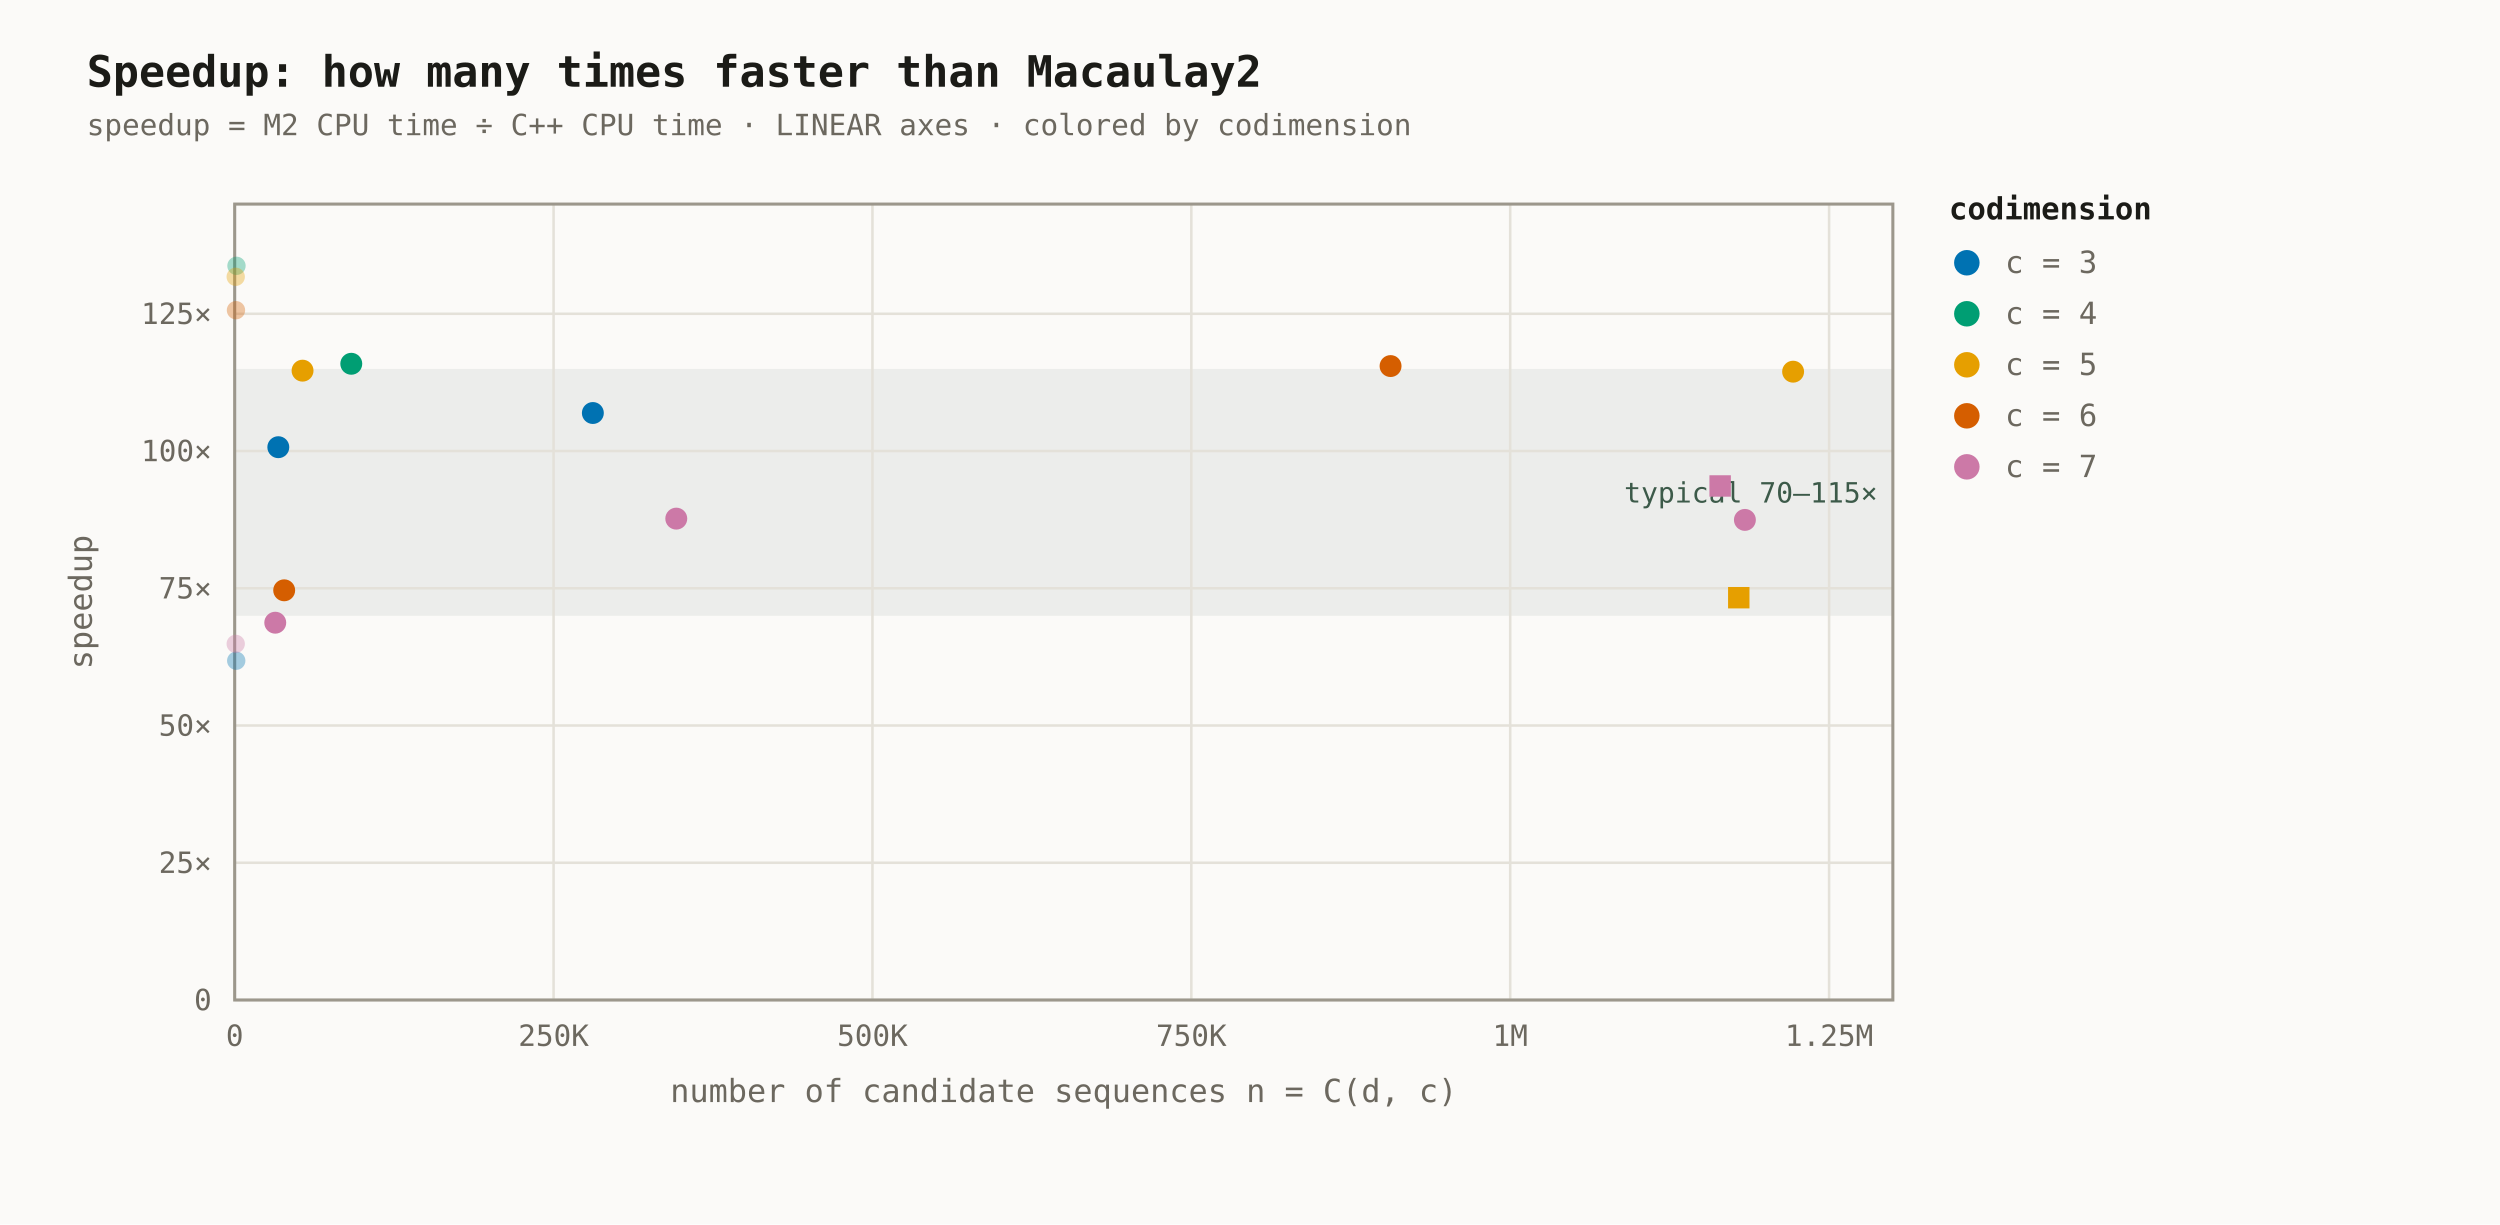
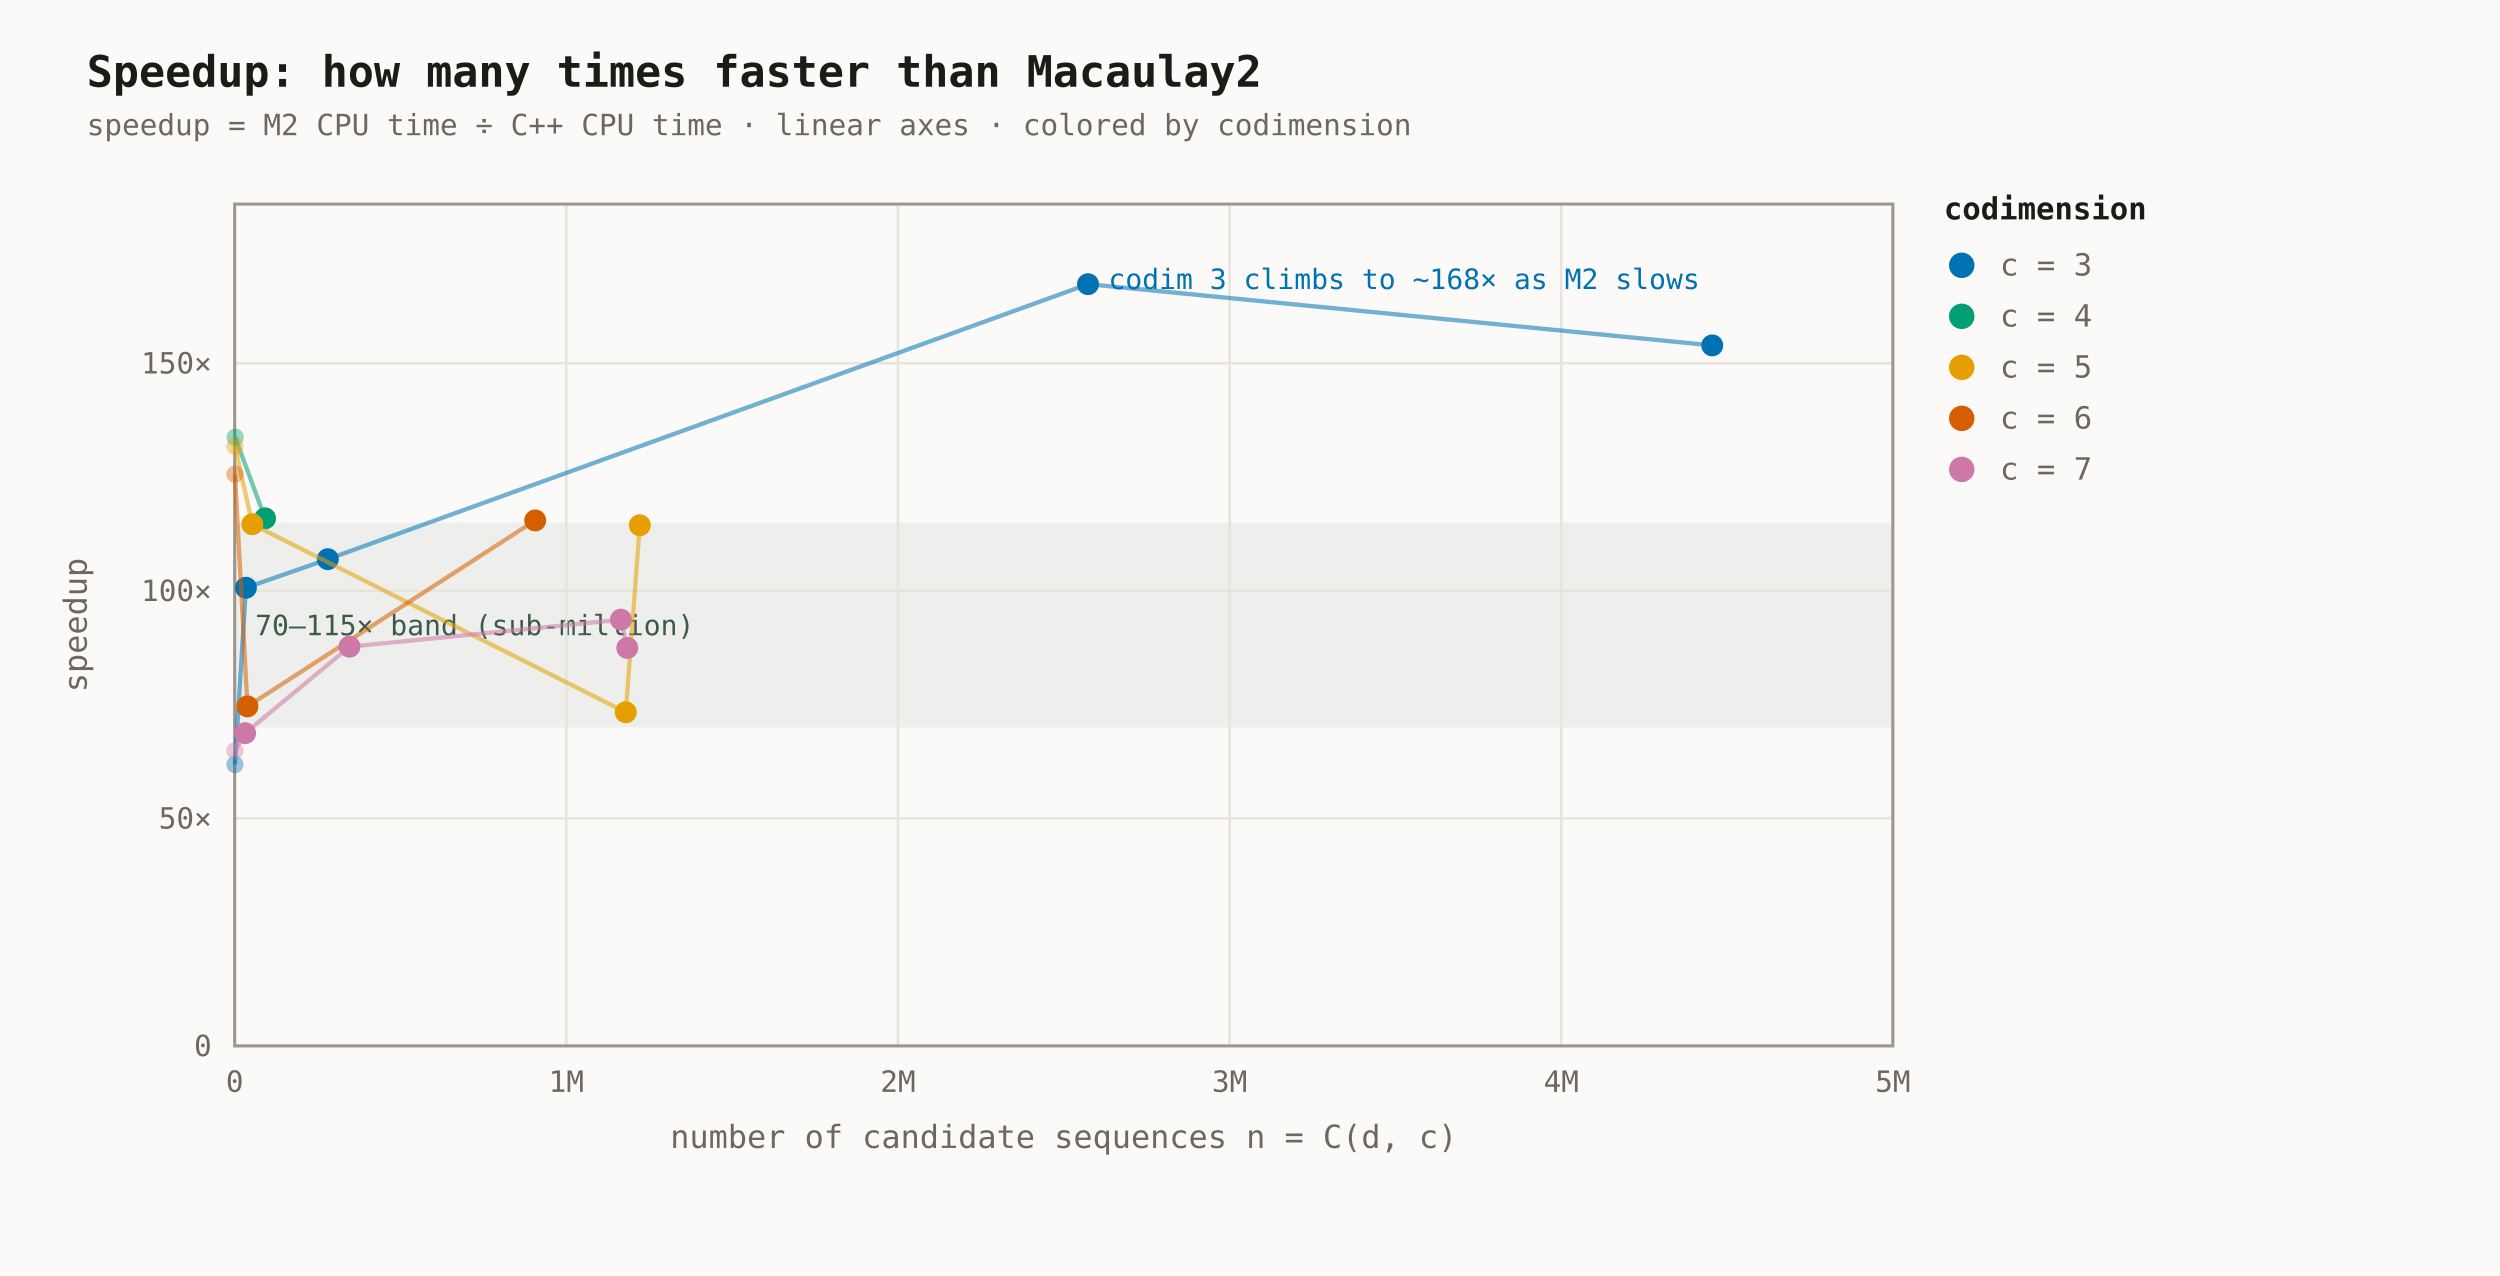
- <svg xmlns="http://www.w3.org/2000/svg" viewBox="0 0 980 480" font-family="ui-monospace,Menlo,Consolas,monospace">
-   <rect width="980" height="480" fill="#FBFAF8" />
+ <svg xmlns="http://www.w3.org/2000/svg" viewBox="0 0 980 500" font-family="ui-monospace,Menlo,Consolas,monospace">
+   <rect width="980" height="500" fill="#FBFAF8" />
  <text x="34" y="34" fill="#1B1B17" font-size="17" font-weight="700">Speedup: how many times faster than Macaulay2</text>
-   <text x="34" y="53" fill="#6C685F" font-size="11.5">speedup = M2 CPU time ÷ C++ CPU time · LINEAR axes · colored by codimension</text>
-   <rect x="92" y="144.6" width="650" height="96.8" fill="#3C5A49" opacity="0.08" />
-   <text x="736" y="197.0" fill="#3C5A49" font-size="11" text-anchor="end">typical 70–115×</text>
-   <line x1="92.0" y1="80" x2="92.0" y2="392" stroke="#E4E1D9" />
-   <text x="92.0" y="410" fill="#6C685F" font-size="11.5" text-anchor="middle">0</text>
-   <line x1="217.0" y1="80" x2="217.0" y2="392" stroke="#E4E1D9" />
-   <text x="217.0" y="410" fill="#6C685F" font-size="11.5" text-anchor="middle">250K</text>
-   <line x1="342.0" y1="80" x2="342.0" y2="392" stroke="#E4E1D9" />
-   <text x="342.0" y="410" fill="#6C685F" font-size="11.5" text-anchor="middle">500K</text>
-   <line x1="467.0" y1="80" x2="467.0" y2="392" stroke="#E4E1D9" />
-   <text x="467.0" y="410" fill="#6C685F" font-size="11.5" text-anchor="middle">750K</text>
-   <line x1="592.0" y1="80" x2="592.0" y2="392" stroke="#E4E1D9" />
-   <text x="592.0" y="410" fill="#6C685F" font-size="11.5" text-anchor="middle">1M</text>
-   <line x1="717.0" y1="80" x2="717.0" y2="392" stroke="#E4E1D9" />
-   <text x="717.0" y="410" fill="#6C685F" font-size="11.5" text-anchor="middle">1.25M</text>
-   <line x1="92" y1="392.0" x2="742" y2="392.0" stroke="#E4E1D9" />
-   <text x="83" y="396.0" fill="#6C685F" font-size="11.5" text-anchor="end">0</text>
-   <line x1="92" y1="338.2" x2="742" y2="338.2" stroke="#E4E1D9" />
-   <text x="83" y="342.2" fill="#6C685F" font-size="11.5" text-anchor="end">25×</text>
-   <line x1="92" y1="284.4" x2="742" y2="284.4" stroke="#E4E1D9" />
-   <text x="83" y="288.4" fill="#6C685F" font-size="11.5" text-anchor="end">50×</text>
-   <line x1="92" y1="230.6" x2="742" y2="230.6" stroke="#E4E1D9" />
-   <text x="83" y="234.6" fill="#6C685F" font-size="11.5" text-anchor="end">75×</text>
-   <line x1="92" y1="176.8" x2="742" y2="176.8" stroke="#E4E1D9" />
-   <text x="83" y="180.8" fill="#6C685F" font-size="11.5" text-anchor="end">100×</text>
-   <line x1="92" y1="123.0" x2="742" y2="123.0" stroke="#E4E1D9" />
-   <text x="83" y="127.0" fill="#6C685F" font-size="11.5" text-anchor="end">125×</text>
-   <text x="417" y="432" fill="#6C685F" font-size="12.5" text-anchor="middle">number of candidate sequences  n = C(d, c)</text>
-   <text transform="translate(36,236) rotate(-90)" fill="#6C685F" font-size="12.5" text-anchor="middle">speedup</text>
-   <rect x="92" y="80" width="650" height="312" fill="none" stroke="#9C978C" stroke-width="1.2" />
-   <circle cx="92.6" cy="259.0" r="3.6" fill="#0072B2" opacity="0.35" />
-   <circle cx="109.1" cy="175.3" r="4.3" fill="#0072B2" stroke="#0072B2" stroke-width="0" />
-   <circle cx="232.4" cy="161.9" r="4.3" fill="#0072B2" stroke="#0072B2" stroke-width="0" />
-   <circle cx="92.7" cy="104.2" r="3.6" fill="#009E73" opacity="0.35" />
-   <circle cx="137.7" cy="142.6" r="4.3" fill="#009E73" stroke="#009E73" stroke-width="0" />
-   <circle cx="92.4" cy="108.5" r="3.6" fill="#E69F00" opacity="0.35" />
-   <circle cx="118.6" cy="145.3" r="4.3" fill="#E69F00" stroke="#E69F00" stroke-width="0" />
-   <rect x="677.4" y="230.1" width="8.4" height="8.4" fill="#E69F00" stroke="#E69F00" stroke-width="0" />
-   <circle cx="702.9" cy="145.7" r="4.3" fill="#E69F00" stroke="#E69F00" stroke-width="0" />
-   <circle cx="92.5" cy="121.6" r="3.6" fill="#D55E00" opacity="0.35" />
-   <circle cx="111.4" cy="231.4" r="4.3" fill="#D55E00" stroke="#D55E00" stroke-width="0" />
-   <circle cx="545.1" cy="143.5" r="4.3" fill="#D55E00" stroke="#D55E00" stroke-width="0" />
-   <circle cx="92.4" cy="252.4" r="3.6" fill="#CC79A7" opacity="0.35" />
-   <circle cx="107.9" cy="244.1" r="4.3" fill="#CC79A7" stroke="#CC79A7" stroke-width="0" />
-   <circle cx="265.1" cy="203.3" r="4.3" fill="#CC79A7" stroke="#CC79A7" stroke-width="0" />
-   <rect x="670.1" y="186.3" width="8.4" height="8.4" fill="#CC79A7" stroke="#CC79A7" stroke-width="0" />
-   <circle cx="684.0" cy="203.8" r="4.3" fill="#CC79A7" stroke="#CC79A7" stroke-width="0" />
-   <text x="764" y="86" fill="#1B1B17" font-size="12" font-weight="700">codimension</text>
-   <circle cx="771" cy="103" r="5" fill="#0072B2" />
-   <text x="786" y="107" fill="#6C685F" font-size="12">c = 3</text>
-   <circle cx="771" cy="123" r="5" fill="#009E73" />
-   <text x="786" y="127" fill="#6C685F" font-size="12">c = 4</text>
-   <circle cx="771" cy="143" r="5" fill="#E69F00" />
-   <text x="786" y="147" fill="#6C685F" font-size="12">c = 5</text>
-   <circle cx="771" cy="163" r="5" fill="#D55E00" />
-   <text x="786" y="167" fill="#6C685F" font-size="12">c = 6</text>
-   <circle cx="771" cy="183" r="5" fill="#CC79A7" />
-   <text x="786" y="187" fill="#6C685F" font-size="12">c = 7</text>
+   <text x="34" y="53" fill="#6C685F" font-size="11.5">speedup = M2 CPU time ÷ C++ CPU time · linear axes · colored by codimension</text>
+   <rect x="92" y="204.9" width="650" height="80.3" fill="#3C5A49" opacity="0.07" />
+   <text x="100" y="249.0" fill="#3C5A49" font-size="11">70–115× band (sub-million)</text>
+   <line x1="92.0" y1="80" x2="92.0" y2="410" stroke="#E7E4DC" />
+   <text x="92.0" y="428" fill="#6C685F" font-size="11.5" text-anchor="middle">0</text>
+   <line x1="222.0" y1="80" x2="222.0" y2="410" stroke="#E7E4DC" />
+   <text x="222.0" y="428" fill="#6C685F" font-size="11.5" text-anchor="middle">1M</text>
+   <line x1="352.0" y1="80" x2="352.0" y2="410" stroke="#E7E4DC" />
+   <text x="352.0" y="428" fill="#6C685F" font-size="11.5" text-anchor="middle">2M</text>
+   <line x1="482.0" y1="80" x2="482.0" y2="410" stroke="#E7E4DC" />
+   <text x="482.0" y="428" fill="#6C685F" font-size="11.5" text-anchor="middle">3M</text>
+   <line x1="612.0" y1="80" x2="612.0" y2="410" stroke="#E7E4DC" />
+   <text x="612.0" y="428" fill="#6C685F" font-size="11.5" text-anchor="middle">4M</text>
+   <line x1="742.0" y1="80" x2="742.0" y2="410" stroke="#E7E4DC" />
+   <text x="742.0" y="428" fill="#6C685F" font-size="11.5" text-anchor="middle">5M</text>
+   <line x1="92" y1="410.0" x2="742" y2="410.0" stroke="#E7E4DC" />
+   <text x="83" y="414.0" fill="#6C685F" font-size="11.5" text-anchor="end">0</text>
+   <line x1="92" y1="320.8" x2="742" y2="320.8" stroke="#E7E4DC" />
+   <text x="83" y="324.8" fill="#6C685F" font-size="11.5" text-anchor="end">50×</text>
+   <line x1="92" y1="231.6" x2="742" y2="231.6" stroke="#E7E4DC" />
+   <text x="83" y="235.6" fill="#6C685F" font-size="11.5" text-anchor="end">100×</text>
+   <line x1="92" y1="142.4" x2="742" y2="142.4" stroke="#E7E4DC" />
+   <text x="83" y="146.4" fill="#6C685F" font-size="11.5" text-anchor="end">150×</text>
+   <text x="417" y="450" fill="#6C685F" font-size="12.5" text-anchor="middle">number of candidate sequences  n = C(d, c)</text>
+   <text transform="translate(34,245) rotate(-90)" fill="#6C685F" font-size="12.5" text-anchor="middle">speedup</text>
+   <rect x="92" y="80" width="650" height="330" fill="none" stroke="#9C978C" stroke-width="1.2" />
+   <polyline points="92.1,299.7 96.4,230.4 128.5,219.2 426.5,111.4 671.2,135.4" fill="none" stroke="#0072B2" stroke-width="1.7" opacity="0.55" />
+   <circle cx="92.1" cy="299.7" r="3.4" fill="#0072B2" opacity="0.4" />
+   <circle cx="96.4" cy="230.4" r="4.3" fill="#0072B2" />
+   <circle cx="128.5" cy="219.2" r="4.3" fill="#0072B2" />
+   <circle cx="426.5" cy="111.4" r="4.3" fill="#0072B2" />
+   <circle cx="671.2" cy="135.4" r="4.3" fill="#0072B2" />
+   <polyline points="92.2,171.4 103.9,203.2" fill="none" stroke="#009E73" stroke-width="1.7" opacity="0.55" />
+   <circle cx="92.2" cy="171.4" r="3.4" fill="#009E73" opacity="0.4" />
+   <circle cx="103.9" cy="203.2" r="4.3" fill="#009E73" />
+   <polyline points="92.1,174.9 98.9,205.5 245.3,279.2 250.8,205.9" fill="none" stroke="#E69F00" stroke-width="1.7" opacity="0.55" />
+   <circle cx="92.1" cy="174.9" r="3.4" fill="#E69F00" opacity="0.4" />
+   <circle cx="98.9" cy="205.5" r="4.3" fill="#E69F00" />
+   <circle cx="245.3" cy="279.2" r="4.3" fill="#E69F00" />
+   <circle cx="250.8" cy="205.9" r="4.3" fill="#E69F00" />
+   <polyline points="92.1,185.9 97.0,276.9 209.8,204.0" fill="none" stroke="#D55E00" stroke-width="1.7" opacity="0.55" />
+   <circle cx="92.1" cy="185.9" r="3.4" fill="#D55E00" opacity="0.4" />
+   <circle cx="97.0" cy="276.9" r="4.3" fill="#D55E00" />
+   <circle cx="209.8" cy="204.0" r="4.3" fill="#D55E00" />
+   <polyline points="92.1,294.3 96.1,287.4 137.0,253.5 243.4,242.9 245.9,254.0" fill="none" stroke="#CC79A7" stroke-width="1.7" opacity="0.55" />
+   <circle cx="92.1" cy="294.3" r="3.4" fill="#CC79A7" opacity="0.4" />
+   <circle cx="96.1" cy="287.4" r="4.3" fill="#CC79A7" />
+   <circle cx="137.0" cy="253.5" r="4.3" fill="#CC79A7" />
+   <circle cx="243.4" cy="242.9" r="4.3" fill="#CC79A7" />
+   <circle cx="245.9" cy="254.0" r="4.3" fill="#CC79A7" />
+   <text x="434.5" y="113.3" fill="#0072B2" font-size="11">codim 3 climbs to ~168× as M2 slows</text>
+   <text x="762" y="86" fill="#1B1B17" font-size="12" font-weight="700">codimension</text>
+   <circle cx="769" cy="104" r="5" fill="#0072B2" />
+   <text x="784" y="108" fill="#6C685F" font-size="12">c = 3</text>
+   <circle cx="769" cy="124" r="5" fill="#009E73" />
+   <text x="784" y="128" fill="#6C685F" font-size="12">c = 4</text>
+   <circle cx="769" cy="144" r="5" fill="#E69F00" />
+   <text x="784" y="148" fill="#6C685F" font-size="12">c = 5</text>
+   <circle cx="769" cy="164" r="5" fill="#D55E00" />
+   <text x="784" y="168" fill="#6C685F" font-size="12">c = 6</text>
+   <circle cx="769" cy="184" r="5" fill="#CC79A7" />
+   <text x="784" y="188" fill="#6C685F" font-size="12">c = 7</text>
</svg>
